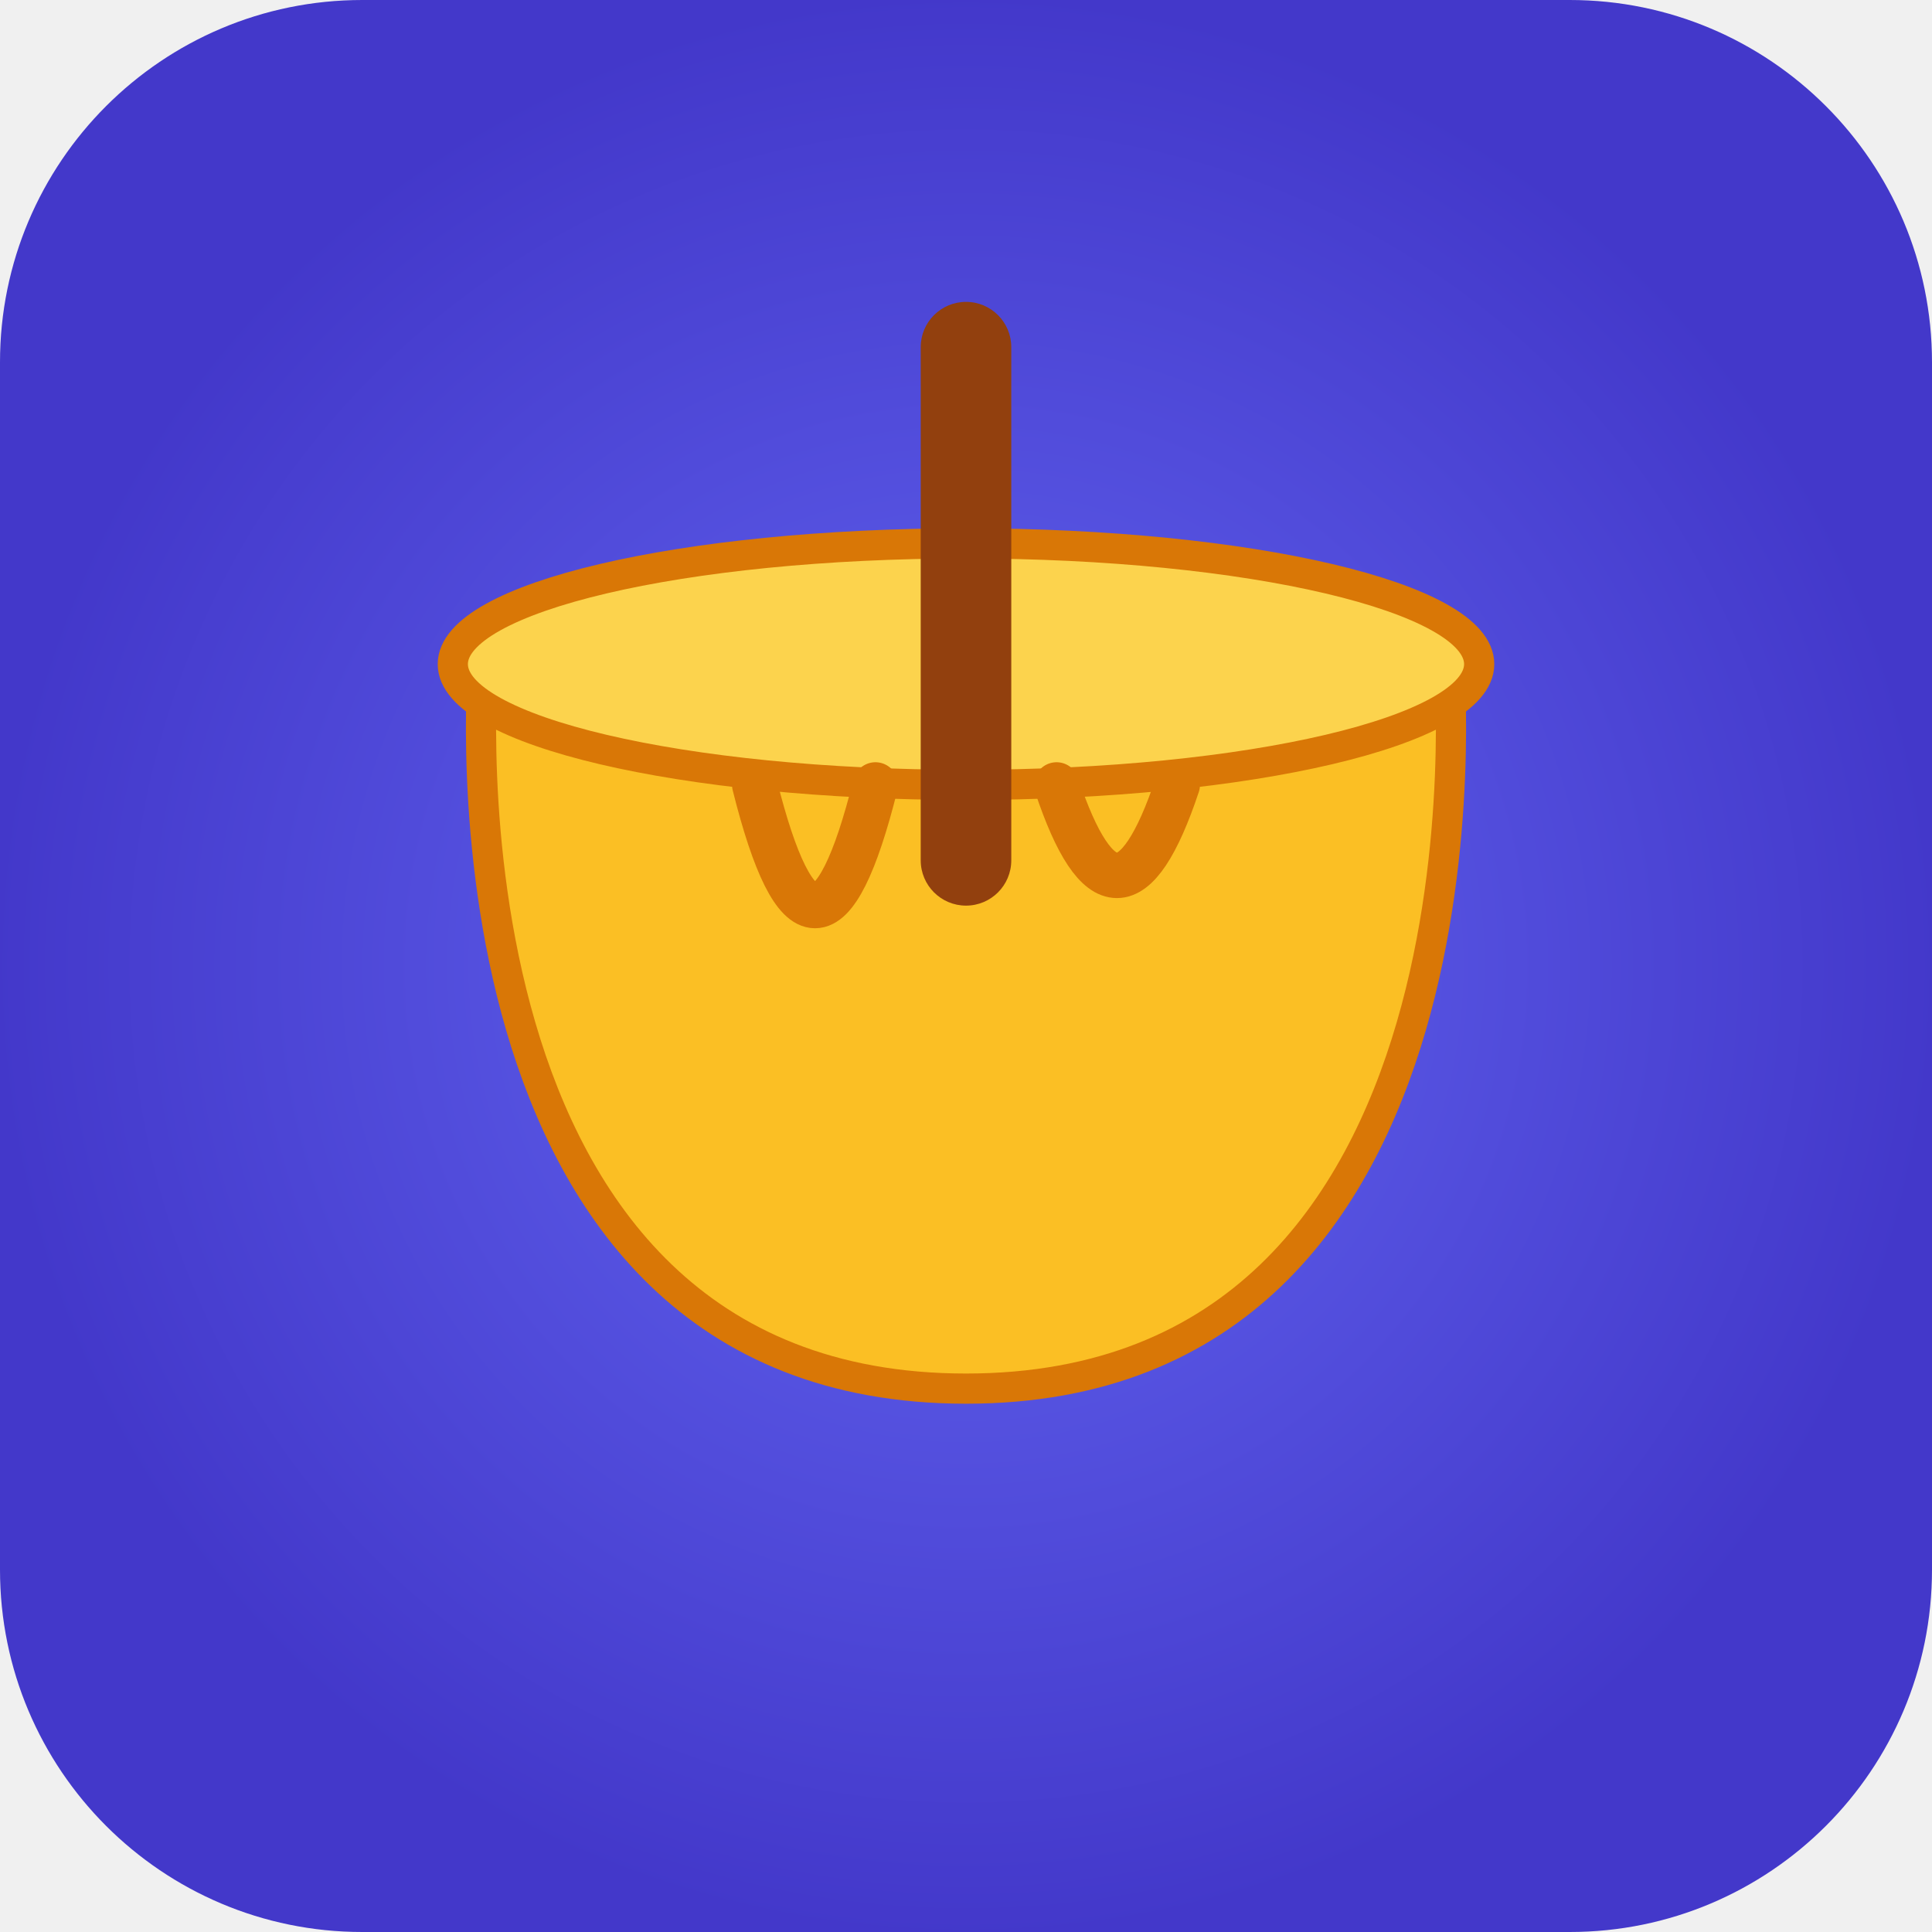
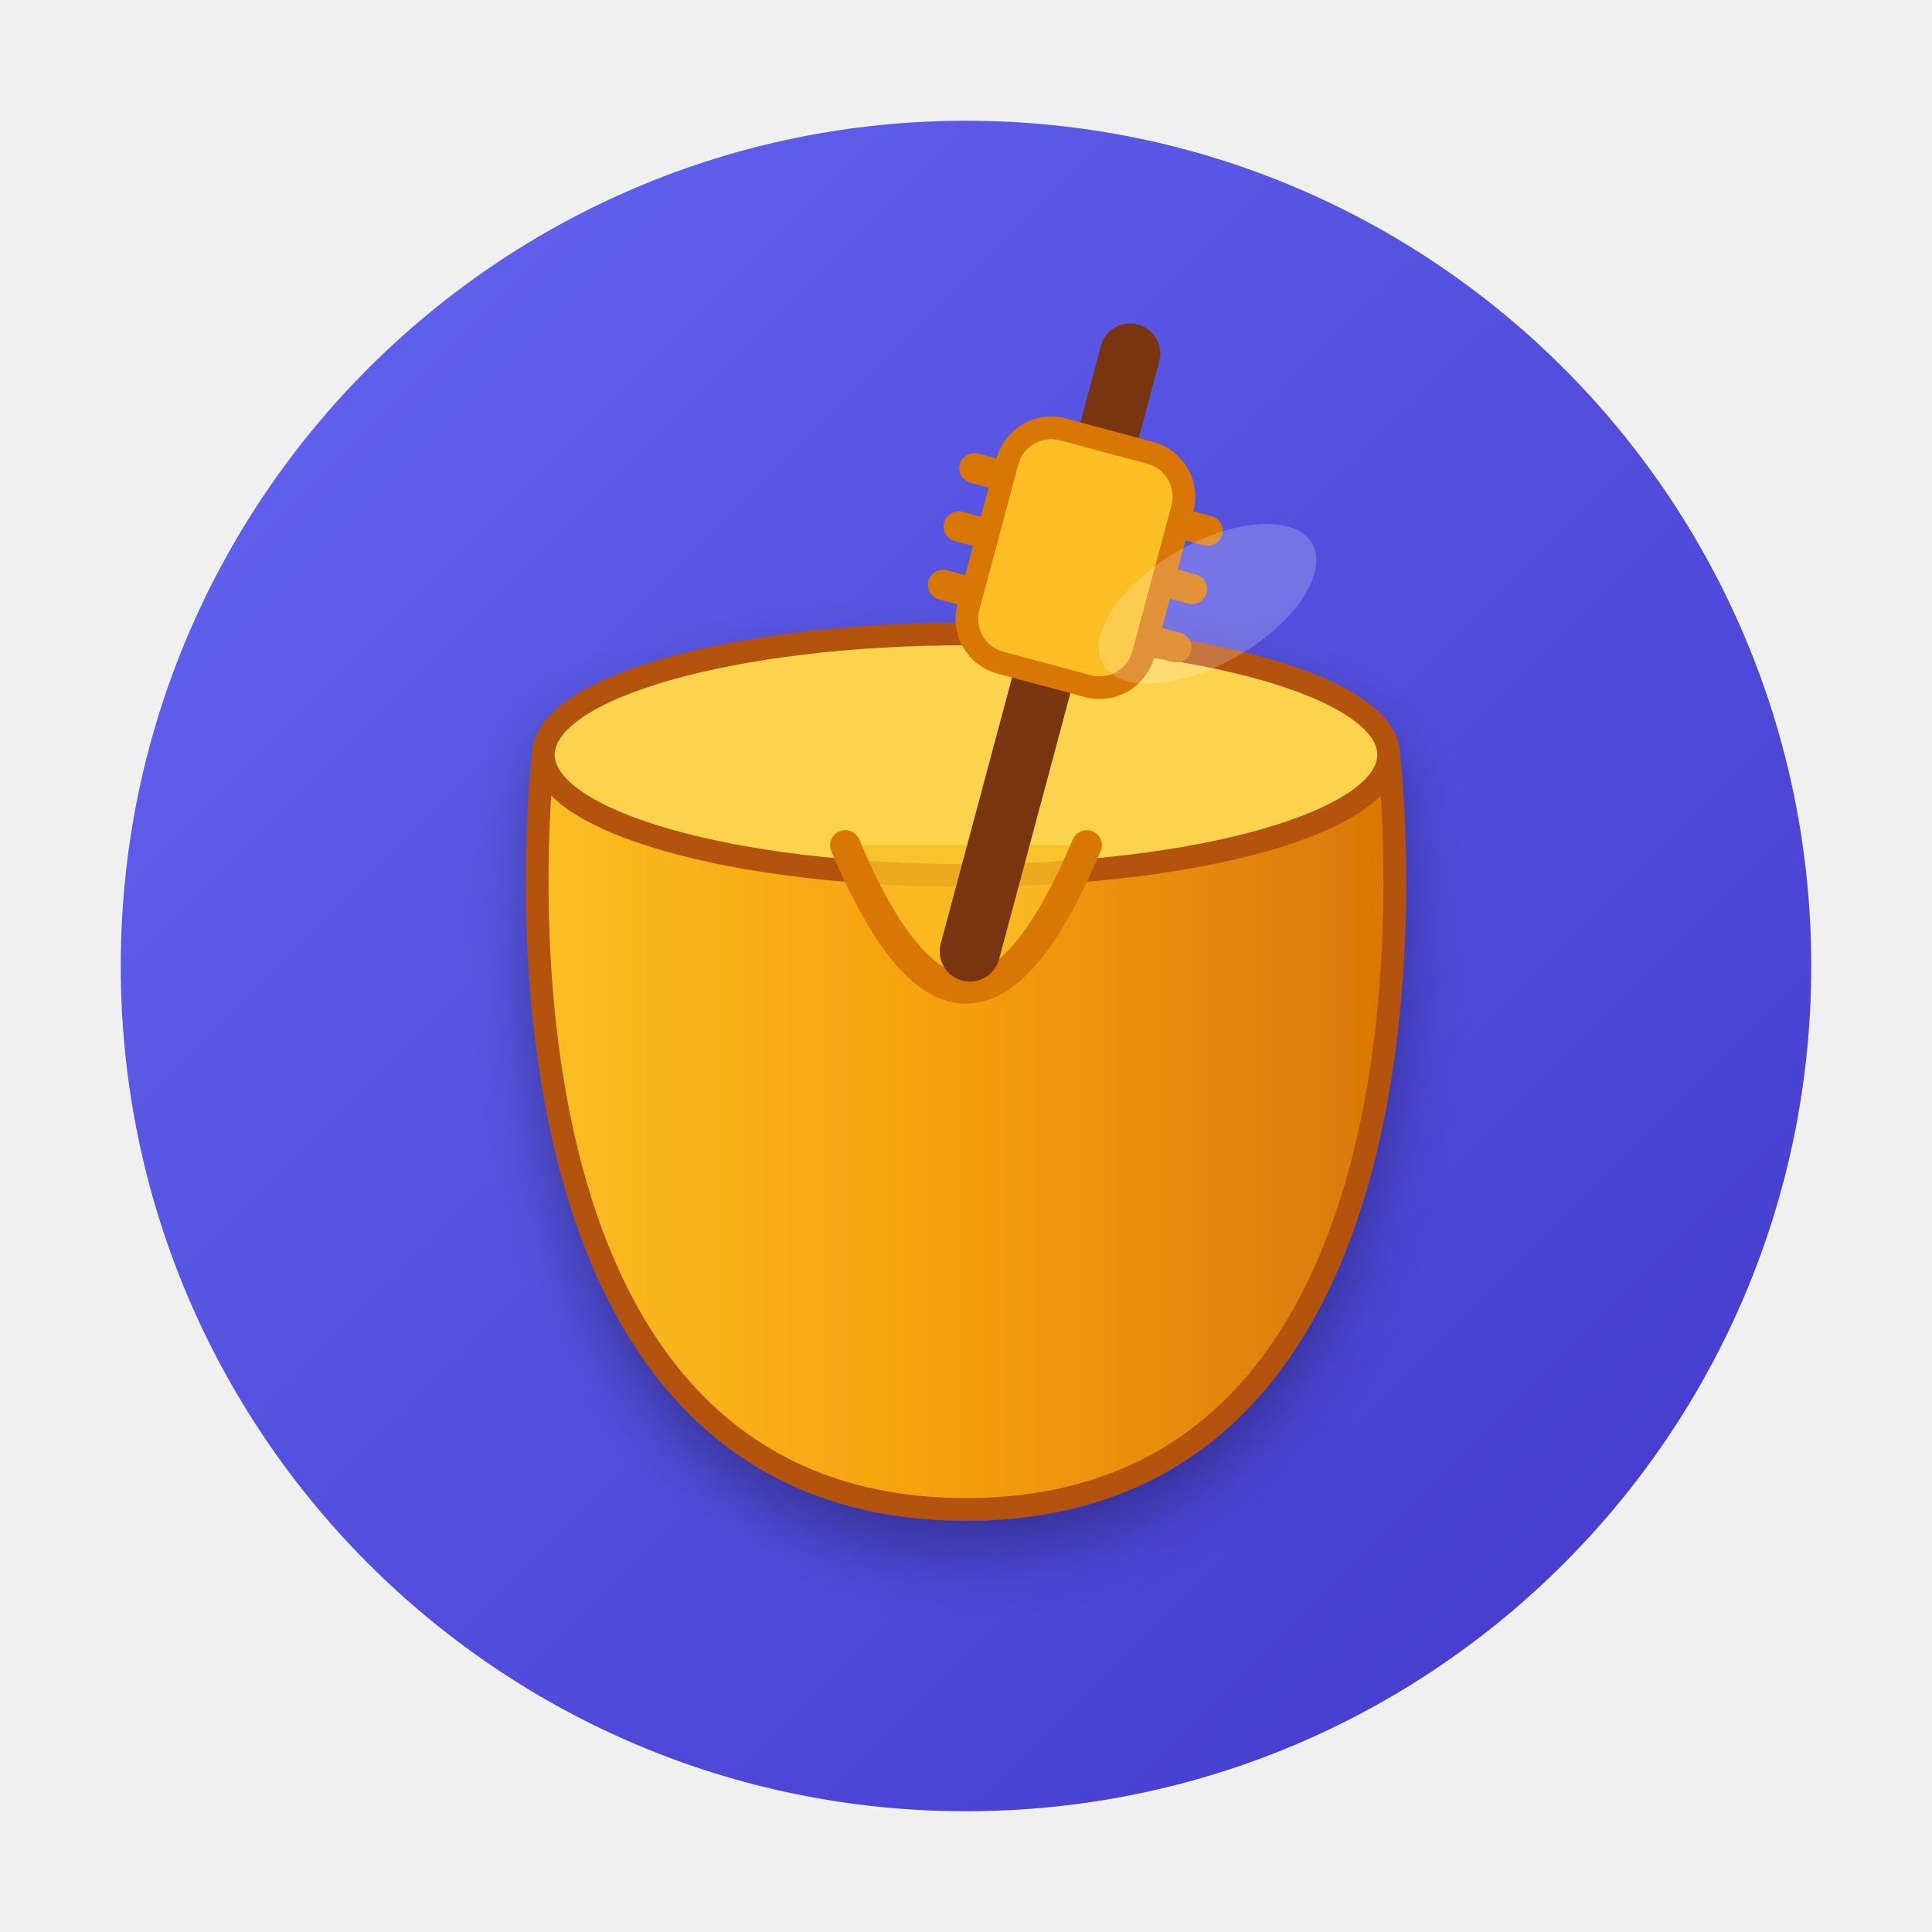
<svg xmlns="http://www.w3.org/2000/svg" width="128" height="128" viewBox="0 0 128 128">
  <defs>
-     <radialGradient id="grad1" cx="50%" cy="50%" r="50%" fx="50%" fy="50%">
+     <linearGradient id="bgGrad" x1="0%" y1="0%" x2="100%" y2="100%">
      <stop offset="0%" style="stop-color:#6366f1;stop-opacity:1" />
      <stop offset="100%" style="stop-color:#4338ca;stop-opacity:1" />
-     </radialGradient>
+     </linearGradient>
+     <linearGradient id="potGrad" x1="0%" y1="0%" x2="100%" y2="0%">
+       <stop offset="0%" style="stop-color:#fbbf24;stop-opacity:1" />
+       <stop offset="50%" style="stop-color:#f59e0b;stop-opacity:1" />
+       <stop offset="100%" style="stop-color:#d97706;stop-opacity:1" />
+     </linearGradient>
+     <linearGradient id="honeyGrad" x1="0%" y1="0%" x2="0%" y2="100%">
+       <stop offset="0%" style="stop-color:#fcd34d;stop-opacity:1" />
+       <stop offset="100%" style="stop-color:#fbbf24;stop-opacity:1" />
+     </linearGradient>
+     <filter id="shadow" x="-20%" y="-20%" width="140%" height="140%">
+       <feDropShadow dx="0" dy="2" stdDeviation="2" flood-opacity="0.3" />
+     </filter>
  </defs>
-   <rect width="128" height="128" rx="24" fill="url(#grad1)" />
-   <path d="M32 44 C32 44 28 92 64 92 C100 92 96 44 96 44 Z" fill="#fbbf24" stroke="#d97706" stroke-width="2" />
-   <ellipse cx="64" cy="44" rx="34" ry="8" fill="#fcd34d" stroke="#d97706" stroke-width="2" />
-   <path d="M50 52 Q 54 68 58 52" fill="none" stroke="#d97706" stroke-width="3" stroke-linecap="round" />
-   <path d="M70 52 Q 74 64 78 52" fill="none" stroke="#d97706" stroke-width="3" stroke-linecap="round" />
-   <rect x="61" y="20" width="6" height="40" rx="3" fill="#92400e" />
+   <circle cx="64" cy="64" r="56" fill="url(#bgGrad)" />
+   <g filter="url(#shadow)">
+     <path d="M36 50 C36 50 30 100 64 100 C98 100 92 50 92 50" fill="url(#potGrad)" stroke="#b45309" stroke-width="1.5" />
+     <ellipse cx="64" cy="50" rx="28" ry="8" fill="#fcd34d" stroke="#b45309" stroke-width="1.5" />
+   </g>
+   <path d="M56 56 Q 64 75 72 56" fill="#fbbf24" stroke="#d97706" stroke-width="2" stroke-linecap="round" fill-opacity="0.8" />
+   <g transform="rotate(15, 64, 64)">
+     <rect x="62" y="20" width="4" height="45" rx="2" fill="#78350f" />
+     <path d="M56 32 H72 M56 36 H72 M56 40 H72" stroke="#d97706" stroke-width="2" stroke-linecap="round" />
+     <rect x="58" y="28" width="12" height="16" rx="3" fill="#fbbf24" stroke="#d97706" stroke-width="1.5" />
+   </g>
+   <ellipse cx="80" cy="40" rx="8" ry="4" fill="white" fill-opacity="0.2" transform="rotate(-30, 80, 40)" />
</svg>
